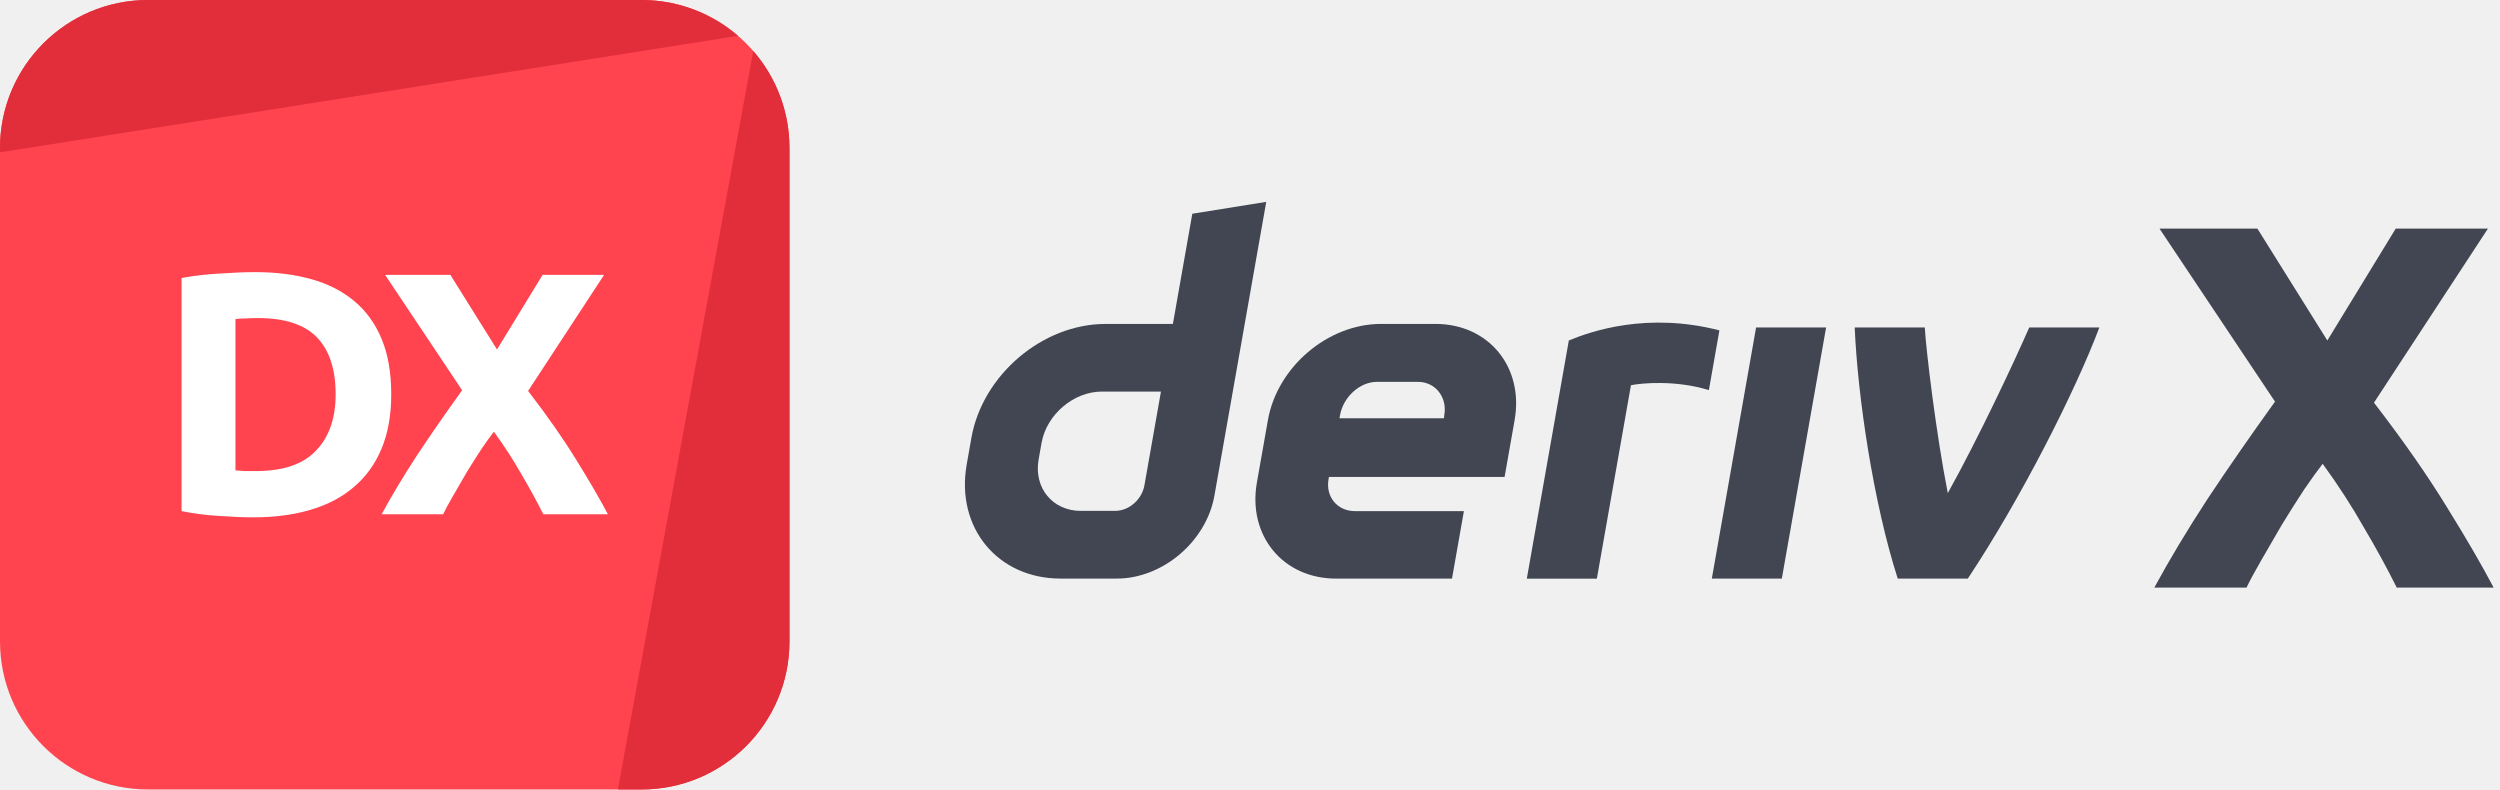
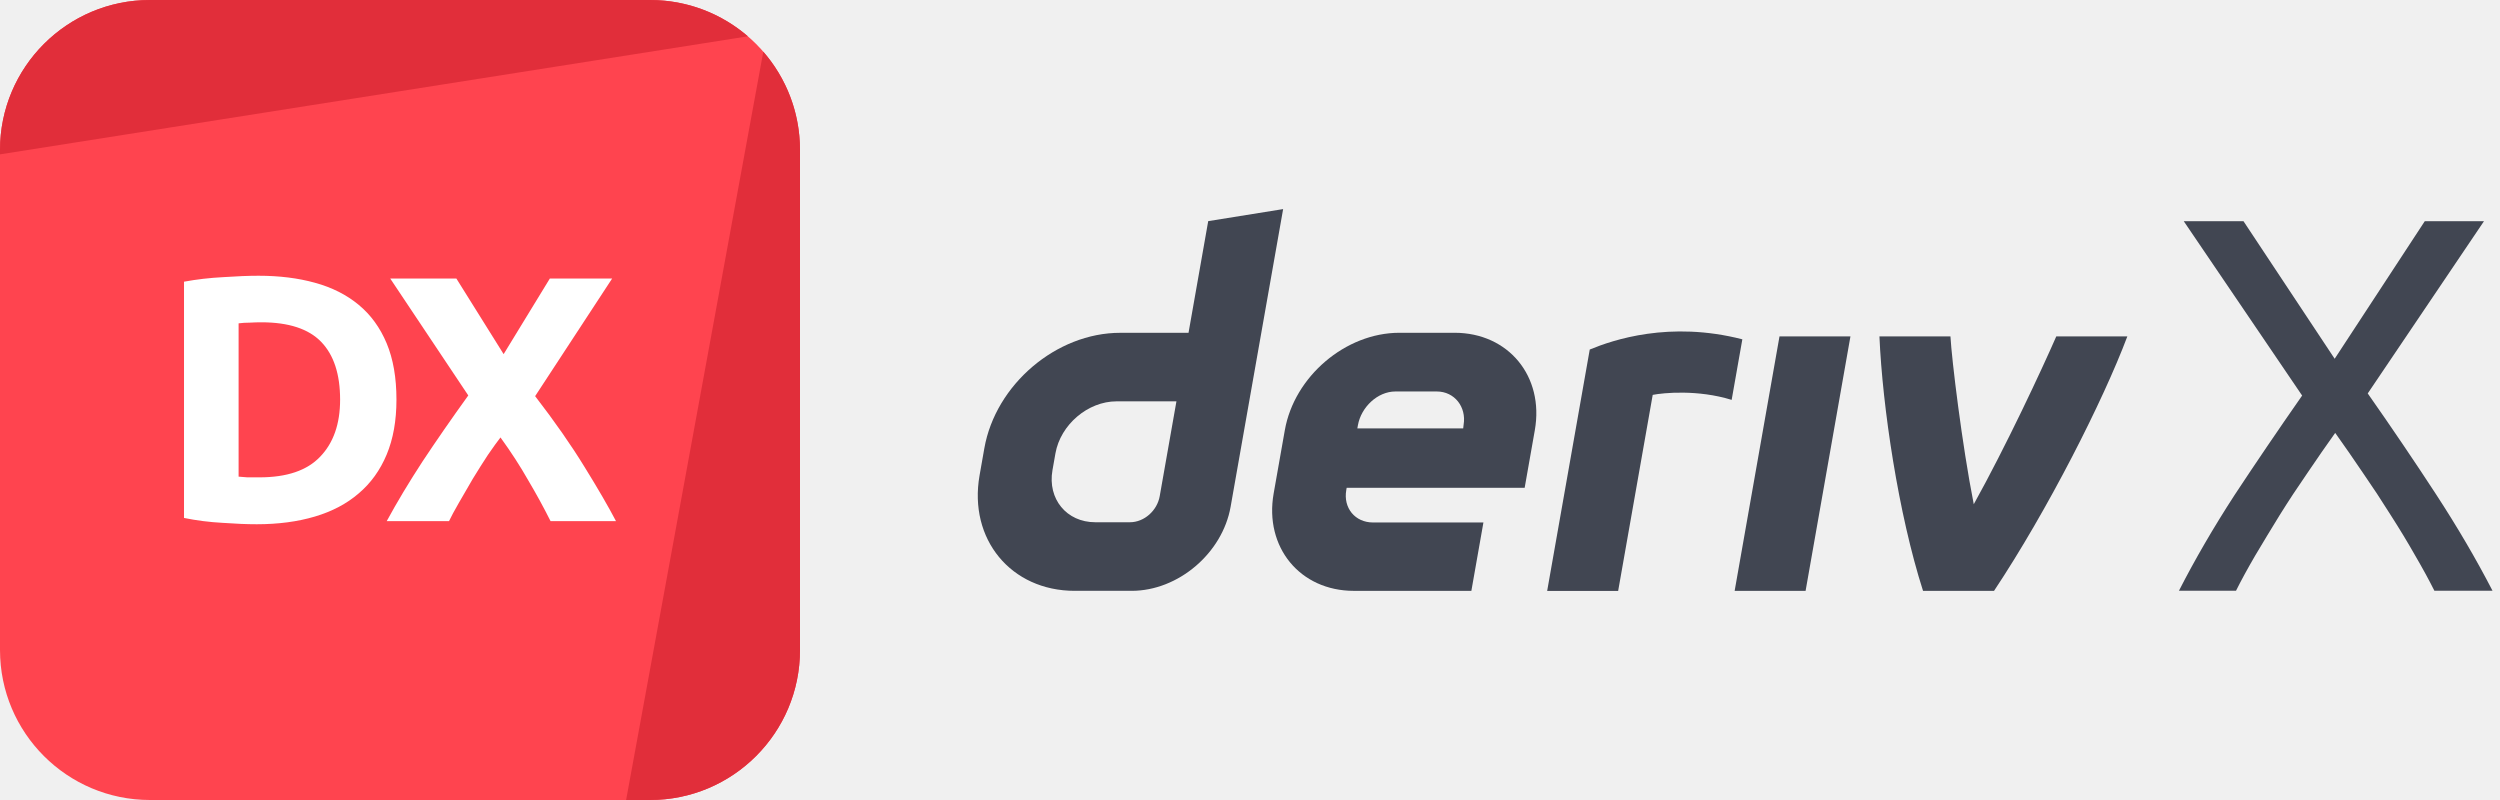
- <svg xmlns="http://www.w3.org/2000/svg" width="228" height="72" viewBox="0 0 228 72" fill="none">
-   <g id="logo / deriv product / deriv x / brand-light / logo wordmark" clip-path="url(#clip0_203_288)">
+ <svg xmlns="http://www.w3.org/2000/svg" width="225" height="72" viewBox="0 0 225 72" fill="none">
+   <g id="logo / deriv product / deriv x / brand-light / logo wordmark" clip-path="url(#clip0_2091_398)">
    <g id="logo">
      <path d="M0 13.5C0 6.044 6.044 0 13.5 0H58.5C65.956 0 72 6.044 72 13.5V58.5C72 65.956 65.956 72 58.5 72H13.5C6.044 72 0 65.956 0 58.5V13.5Z" fill="#FF444F" />
      <path d="M13.5 0C6.044 0 0 6.044 0 13.5V13.892L67.308 3.268C64.943 1.232 61.865 0 58.5 0H13.5Z" fill="#E12E3A" />
      <path d="M68.697 4.652L56.35 72L58.5 72C65.956 72 72 65.956 72 58.5V13.5C72 10.116 70.754 7.022 68.697 4.652Z" fill="#E12E3A" />
      <path d="M21.474 42.898C21.706 42.919 21.968 42.94 22.262 42.961C22.577 42.961 22.945 42.961 23.364 42.961C25.822 42.961 27.638 42.342 28.814 41.103C30.011 39.864 30.61 38.152 30.61 35.968C30.61 33.679 30.043 31.947 28.909 30.771C27.774 29.595 25.979 29.007 23.522 29.007C23.186 29.007 22.84 29.017 22.483 29.038C22.125 29.038 21.79 29.059 21.474 29.101V42.898ZM35.681 35.968C35.681 37.858 35.387 39.507 34.799 40.914C34.211 42.321 33.371 43.486 32.279 44.41C31.208 45.334 29.895 46.027 28.341 46.489C26.788 46.951 25.044 47.182 23.113 47.182C22.23 47.182 21.201 47.14 20.026 47.056C18.849 46.993 17.695 46.846 16.561 46.615V25.353C17.695 25.143 18.87 25.006 20.088 24.943C21.328 24.859 22.388 24.817 23.27 24.817C25.139 24.817 26.829 25.027 28.341 25.447C29.875 25.867 31.187 26.529 32.279 27.432C33.371 28.335 34.211 29.49 34.799 30.897C35.387 32.304 35.681 33.994 35.681 35.968Z" fill="white" />
      <path d="M49.548 46.899C48.939 45.681 48.267 44.452 47.532 43.213C46.818 41.953 45.988 40.672 45.043 39.37C44.749 39.748 44.371 40.273 43.909 40.945C43.468 41.617 43.017 42.331 42.555 43.087C42.114 43.843 41.694 44.568 41.295 45.261C40.896 45.954 40.602 46.5 40.413 46.899H34.806C35.73 45.198 36.801 43.413 38.019 41.544C39.258 39.675 40.633 37.69 42.145 35.59L35.121 25.069H41.074L45.327 31.873L49.485 25.069H55.092L48.162 35.653C49.926 37.942 51.406 40.063 52.603 42.016C53.8 43.948 54.745 45.576 55.438 46.899H49.548Z" fill="white" />
    </g>
    <g id="wordmark">
-       <path fill-rule="evenodd" clip-rule="evenodd" d="M108.739 19.493L106.967 29.544H100.815C95.075 29.544 89.605 34.194 88.591 39.933L88.161 42.376C87.152 48.116 90.982 52.766 96.721 52.766H101.852C106.035 52.766 110.02 49.38 110.756 45.197L115.482 18.409L108.739 19.493ZM104.374 44.249C104.147 45.541 102.984 46.593 101.692 46.593H98.575C95.995 46.593 94.269 44.499 94.721 41.914L94.99 40.391C95.448 37.811 97.909 35.712 100.489 35.712H105.879L104.374 44.249Z" fill="#414652" />
-       <path d="M156.118 52.768H162.503L166.54 29.866H160.155L156.118 52.768Z" fill="#414652" />
-       <path d="M156.331 32.852L156.331 32.846C156.491 31.941 156.651 31.035 156.811 30.13C150.259 28.442 145.155 30.188 143.077 31.049C143.077 31.049 140.112 47.853 139.245 52.773H145.634C146.671 46.893 147.708 41.011 148.744 35.13C149.703 34.939 152.824 34.639 155.849 35.58C156.009 34.67 156.17 33.761 156.331 32.852Z" fill="#414652" />
-       <path fill-rule="evenodd" clip-rule="evenodd" d="M130.914 29.541H125.948C121.104 29.541 116.487 33.465 115.634 38.309L114.629 44.001C113.776 48.845 117.006 52.769 121.85 52.769H132.423L133.508 46.614H123.571C121.958 46.614 120.878 45.307 121.166 43.69L121.199 43.496H137.219L138.134 38.309C138.988 33.465 135.757 29.541 130.914 29.541ZM131.725 37.818L131.687 38.148H122.161L122.213 37.856C122.5 36.243 123.972 34.824 125.589 34.824H129.31C130.909 34.824 131.989 36.219 131.725 37.818Z" fill="#414652" />
-       <path d="M177.639 44.972C180.538 39.756 183.734 32.912 185.066 29.866H191.461C189.284 35.654 184.296 45.498 179.463 52.768H173.073C170.855 45.849 169.423 36.209 169.149 29.866H175.54C175.655 31.935 176.581 39.61 177.639 44.972Z" fill="#414652" />
-       <path d="M218.585 53.591C217.671 51.764 216.663 49.921 215.561 48.063C214.49 46.173 213.246 44.251 211.828 42.298C211.387 42.865 210.82 43.653 210.127 44.661C209.465 45.669 208.788 46.74 208.095 47.874C207.434 49.008 206.804 50.095 206.205 51.134C205.607 52.174 205.166 52.993 204.882 53.591H196.472C197.858 51.04 199.464 48.362 201.291 45.559C203.15 42.755 205.213 39.778 207.481 36.628L196.944 20.847H205.874L212.253 31.053L218.49 20.847H226.901L216.506 36.723C219.152 40.156 221.373 43.338 223.168 46.267C224.964 49.165 226.381 51.607 227.421 53.591H218.585Z" fill="#414652" />
+       <path d="M219.096 53.169C218.616 52.209 218.04 51.153 217.368 50.001C216.696 48.817 215.96 47.601 215.16 46.353C214.36 45.073 213.528 43.809 212.664 42.561C211.8 41.281 210.968 40.081 210.168 38.961C209.368 40.081 208.536 41.281 207.672 42.561C206.808 43.809 205.976 45.073 205.176 46.353C204.408 47.601 203.672 48.817 202.968 50.001C202.296 51.153 201.72 52.209 201.24 53.169H196.104C197.544 50.353 199.208 47.489 201.096 44.577C203.016 41.665 205.048 38.673 207.192 35.601L196.536 19.905H201.912L210.12 32.289L218.232 19.905H223.56L213.096 35.409C215.272 38.513 217.32 41.537 219.24 44.481C221.16 47.425 222.856 50.321 224.328 53.169H219.096Z" fill="#414652" />
+       <path fill-rule="evenodd" clip-rule="evenodd" d="M108.739 19.902L106.967 29.953H100.815C95.075 29.953 89.605 34.603 88.591 40.342L88.161 42.785C87.152 48.525 90.982 53.175 96.721 53.175H101.852C106.035 53.175 110.02 49.789 110.756 45.606L115.482 18.818L108.739 19.902ZM104.374 44.658C104.147 45.95 102.984 47.002 101.692 47.002H98.575C95.995 47.002 94.269 44.907 94.721 42.323L94.99 40.8C95.448 38.22 97.909 36.121 100.489 36.121H105.879L104.374 44.658Z" fill="#414652" />
+       <path d="M156.118 53.177H162.503L166.54 30.275H160.155L156.118 53.177Z" fill="#414652" />
+       <path d="M156.331 33.261L156.331 33.255C156.491 32.35 156.651 31.444 156.811 30.539C150.259 28.851 145.155 30.597 143.077 31.458C143.077 31.458 140.112 48.262 139.245 53.182H145.634C146.671 47.302 147.708 41.42 148.744 35.539C149.703 35.348 152.824 35.048 155.849 35.989C156.009 35.079 156.17 34.17 156.331 33.261Z" fill="#414652" />
+       <path fill-rule="evenodd" clip-rule="evenodd" d="M130.914 29.95H125.948C121.104 29.95 116.487 33.874 115.634 38.718L114.629 44.41C113.776 49.254 117.006 53.177 121.85 53.177H132.423L133.508 47.023H123.571C121.958 47.023 120.878 45.716 121.166 44.099L121.199 43.905H137.219L138.134 38.718C138.988 33.874 135.757 29.95 130.914 29.95ZM131.725 38.227L131.687 38.557H122.161L122.213 38.265C122.5 36.652 123.972 35.233 125.589 35.233H129.31C130.909 35.233 131.989 36.628 131.725 38.227Z" fill="#414652" />
+       <path d="M177.639 45.381C180.538 40.165 183.734 33.321 185.066 30.275H191.461C189.284 36.062 184.296 45.907 179.463 53.177H173.073C170.855 46.258 169.423 36.618 169.149 30.275H175.54C175.655 32.344 176.581 40.019 177.639 45.381Z" fill="#414652" />
    </g>
  </g>
  <defs>
-     <clipPath id="clip0_203_288">
-       <rect width="228" height="72" fill="white" />
+     <clipPath id="clip0_2091_398">
+       <rect width="225" height="72" fill="white" />
    </clipPath>
  </defs>
</svg>
